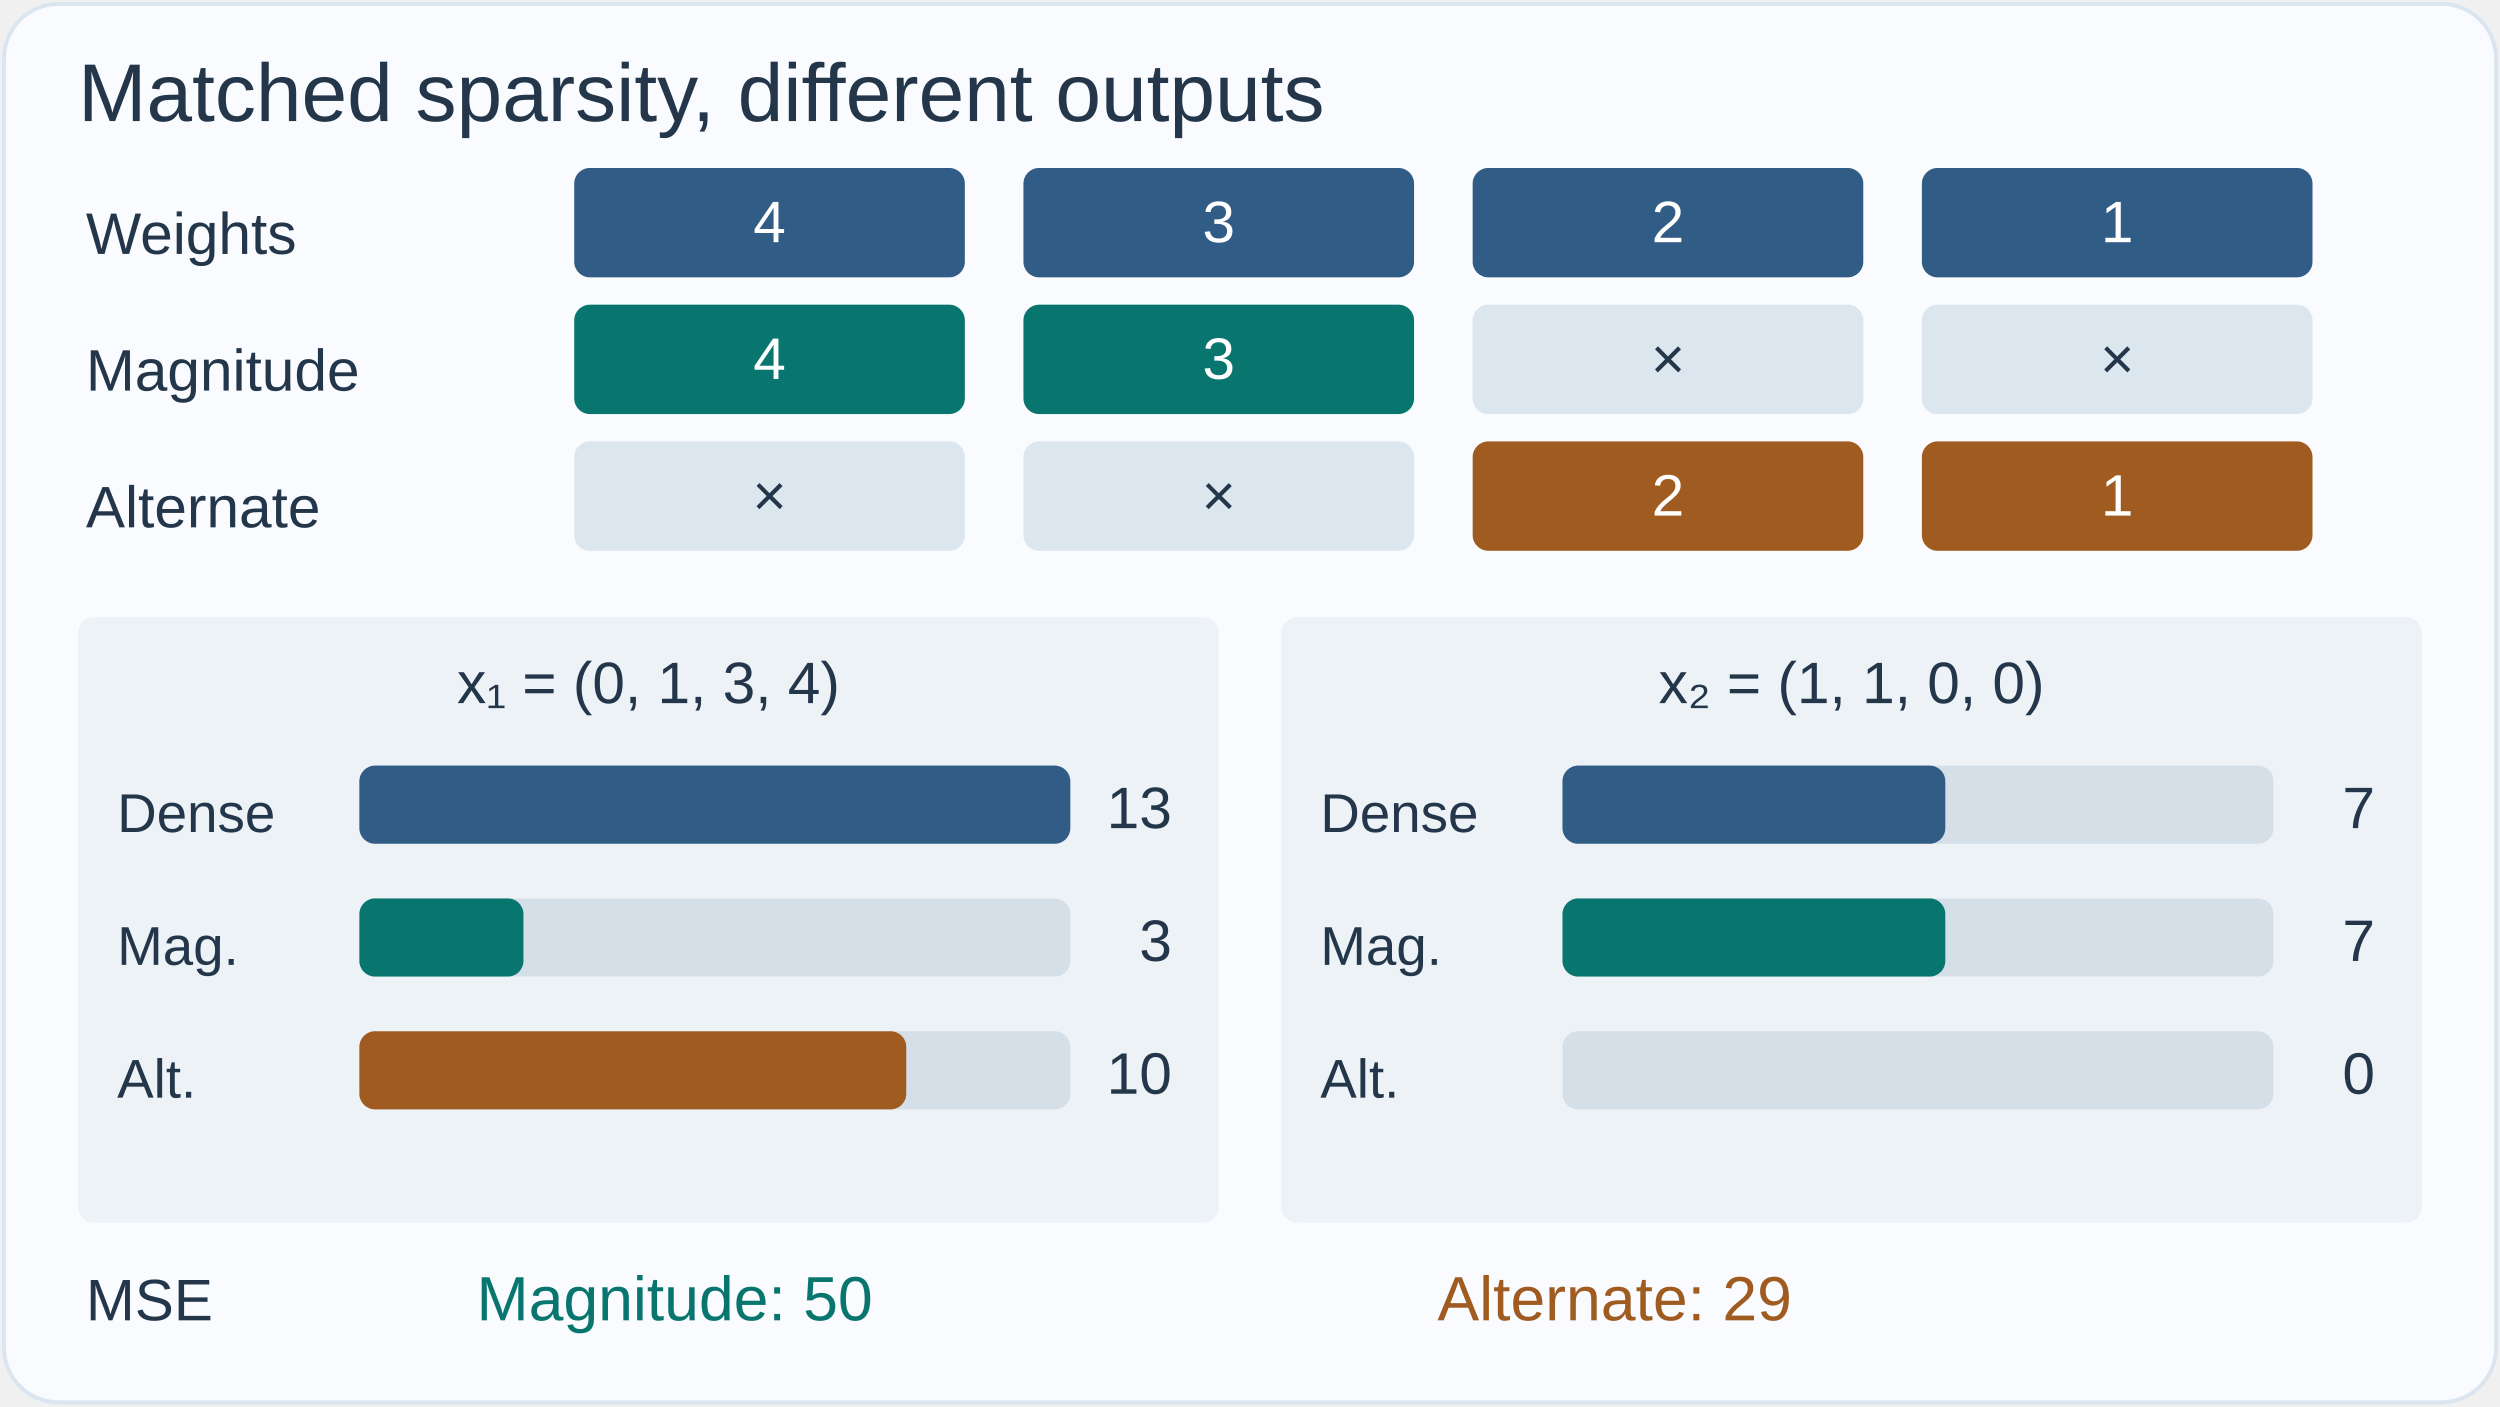
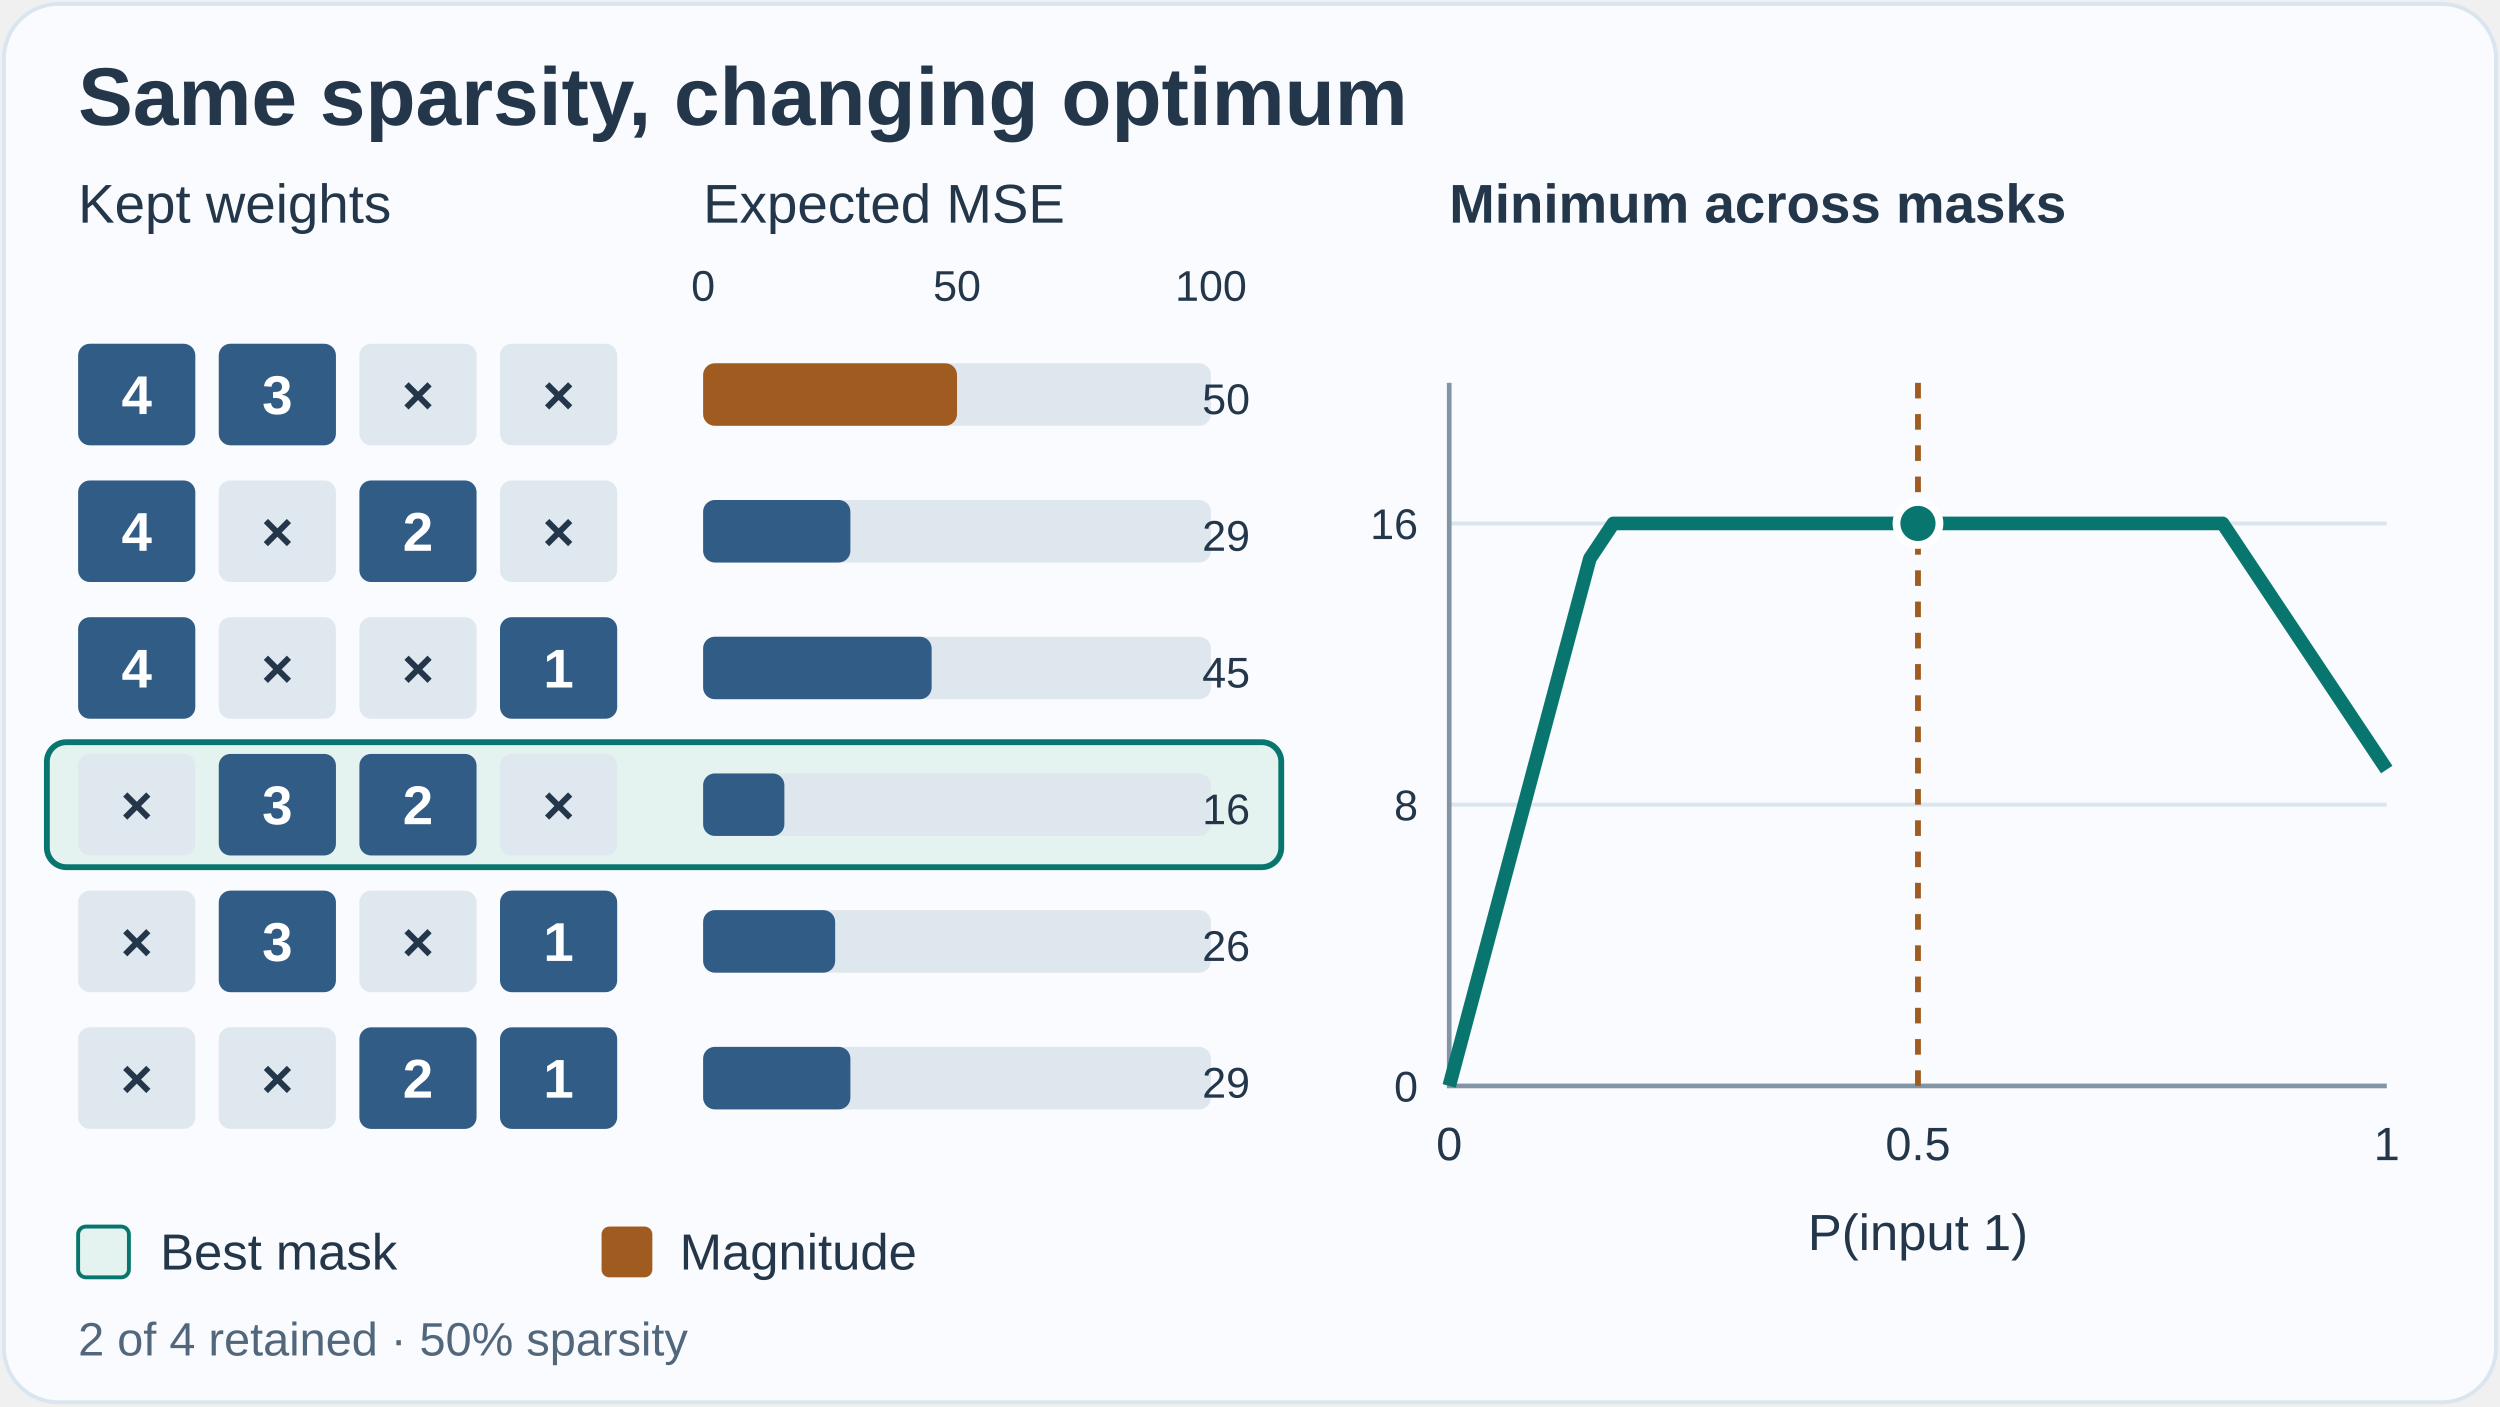
<svg xmlns="http://www.w3.org/2000/svg" width="640" height="360" viewBox="0 0 640 360" role="img" aria-labelledby="title desc" font-family="Arial,Helvetica,sans-serif">
  <rect x="1" y="1" width="638" height="358" rx="14" fill="#f9fbfe" stroke="#dae5ef" />
-   <text x="20" y="31" font-size="21" text-anchor="start" fill="#23364a">Matched sparsity, different outputs</text>
-   <text x="22" y="65" font-size="15" text-anchor="start" fill="#23364a">Weights</text>
-   <text x="22" y="100" font-size="15" text-anchor="start" fill="#23364a">Magnitude</text>
-   <text x="22" y="135" font-size="15" text-anchor="start" fill="#23364a">Alternate</text>
-   <rect x="147" y="43" width="100" height="28" rx="4" fill="#315c85" />
-   <text x="197" y="62" font-size="15" text-anchor="middle" fill="white">4</text>
-   <rect x="147" y="78" width="100" height="28" rx="4" fill="#08766f" />
-   <text x="197" y="97" font-size="15" text-anchor="middle" fill="white">4</text>
-   <rect x="147" y="113" width="100" height="28" rx="4" fill="#dce6ee" />
-   <text x="197" y="132" font-size="15" text-anchor="middle" fill="#23364a">×</text>
-   <rect x="262" y="43" width="100" height="28" rx="4" fill="#315c85" />
-   <text x="312" y="62" font-size="15" text-anchor="middle" fill="white">3</text>
-   <rect x="262" y="78" width="100" height="28" rx="4" fill="#08766f" />
-   <text x="312" y="97" font-size="15" text-anchor="middle" fill="white">3</text>
-   <rect x="262" y="113" width="100" height="28" rx="4" fill="#dce6ee" />
-   <text x="312" y="132" font-size="15" text-anchor="middle" fill="#23364a">×</text>
-   <rect x="377" y="43" width="100" height="28" rx="4" fill="#315c85" />
-   <text x="427" y="62" font-size="15" text-anchor="middle" fill="white">2</text>
-   <rect x="377" y="78" width="100" height="28" rx="4" fill="#dce6ee" />
-   <text x="427" y="97" font-size="15" text-anchor="middle" fill="#23364a">×</text>
-   <rect x="377" y="113" width="100" height="28" rx="4" fill="#a05c20" />
-   <text x="427" y="132" font-size="15" text-anchor="middle" fill="white">2</text>
-   <rect x="492" y="43" width="100" height="28" rx="4" fill="#315c85" />
-   <text x="542" y="62" font-size="15" text-anchor="middle" fill="white">1</text>
-   <rect x="492" y="78" width="100" height="28" rx="4" fill="#dce6ee" />
-   <text x="542" y="97" font-size="15" text-anchor="middle" fill="#23364a">×</text>
-   <rect x="492" y="113" width="100" height="28" rx="4" fill="#a05c20" />
-   <text x="542" y="132" font-size="15" text-anchor="middle" fill="white">1</text>
-   <rect x="20" y="158" width="292" height="155" rx="4" fill="#edf2f7" />
-   <text x="166" y="180" font-size="15" text-anchor="middle" fill="#23364a">x₁ = (0, 1, 3, 4)</text>
-   <text x="30" y="213" font-size="14" text-anchor="start" fill="#23364a">Dense</text>
-   <rect x="92" y="196" width="182" height="20" rx="4" fill="#d5dfe8" />
-   <rect x="92" y="196" width="182" height="20" rx="4" fill="#315c85" />
-   <text x="300" y="212" font-size="15" text-anchor="end" fill="#23364a">13</text>
-   <text x="30" y="247" font-size="14" text-anchor="start" fill="#23364a">Mag.</text>
-   <rect x="92" y="230" width="182" height="20" rx="4" fill="#d5dfe8" />
-   <rect x="92" y="230" width="42" height="20" rx="4" fill="#08766f" />
-   <text x="300" y="246" font-size="15" text-anchor="end" fill="#23364a">3</text>
-   <text x="30" y="281" font-size="14" text-anchor="start" fill="#23364a">Alt.</text>
-   <rect x="92" y="264" width="182" height="20" rx="4" fill="#d5dfe8" />
-   <rect x="92" y="264" width="140" height="20" rx="4" fill="#a05c20" />
-   <text x="300" y="280" font-size="15" text-anchor="end" fill="#23364a">10</text>
-   <rect x="328" y="158" width="292" height="155" rx="4" fill="#edf2f7" />
-   <text x="474" y="180" font-size="15" text-anchor="middle" fill="#23364a">x₂ = (1, 1, 0, 0)</text>
-   <text x="338" y="213" font-size="14" text-anchor="start" fill="#23364a">Dense</text>
-   <rect x="400" y="196" width="182" height="20" rx="4" fill="#d5dfe8" />
-   <rect x="400" y="196" width="98" height="20" rx="4" fill="#315c85" />
-   <text x="608" y="212" font-size="15" text-anchor="end" fill="#23364a">7</text>
-   <text x="338" y="247" font-size="14" text-anchor="start" fill="#23364a">Mag.</text>
-   <rect x="400" y="230" width="182" height="20" rx="4" fill="#d5dfe8" />
-   <rect x="400" y="230" width="98" height="20" rx="4" fill="#08766f" />
-   <text x="608" y="246" font-size="15" text-anchor="end" fill="#23364a">7</text>
-   <text x="338" y="281" font-size="14" text-anchor="start" fill="#23364a">Alt.</text>
-   <rect x="400" y="264" width="182" height="20" rx="4" fill="#d5dfe8" />
-   <text x="608" y="280" font-size="15" text-anchor="end" fill="#23364a">0</text>
-   <text x="22" y="338" font-size="15" text-anchor="start" fill="#23364a">MSE</text>
-   <text x="122" y="338" font-size="16" text-anchor="start" fill="#08766f">Magnitude: 50</text>
-   <text x="368" y="338" font-size="16" text-anchor="start" fill="#a05c20">Alternate: 29</text>
+   <text x="20" y="32" font-size="21" text-anchor="start" fill="#23364a" font-weight="600">Same sparsity, changing optimum</text>
+   <text x="20" y="57" font-size="14" text-anchor="start" fill="#23364a" font-weight="400">Kept weights</text>
+   <text x="180" y="57" font-size="14" text-anchor="start" fill="#23364a" font-weight="400">Expected MSE</text>
+   <text x="371" y="57" font-size="14" text-anchor="start" fill="#23364a" font-weight="600">Minimum across masks</text>
+   <text x="180" y="77" font-size="11" text-anchor="middle" fill="#23364a" font-weight="400">0</text>
+   <text x="245" y="77" font-size="11" text-anchor="middle" fill="#23364a" font-weight="400">50</text>
+   <text x="310" y="77" font-size="11" text-anchor="middle" fill="#23364a" font-weight="400">100</text>
+   <rect x="12" y="85" width="316" height="32" rx="5" fill="#e4f3ef" stroke="#08766f" stroke-width="1.5" opacity="0" />
+   <rect x="20" y="88" width="30" height="26" rx="3" fill="#315c85" />
+   <text x="35" y="106" font-size="14" text-anchor="middle" fill="white" font-weight="600">4</text>
+   <rect x="56" y="88" width="30" height="26" rx="3" fill="#315c85" />
+   <text x="71" y="106" font-size="14" text-anchor="middle" fill="white" font-weight="600">3</text>
+   <rect x="92" y="88" width="30" height="26" rx="3" fill="#e0e8ef" />
+   <text x="107" y="106" font-size="14" text-anchor="middle" fill="#23364a" font-weight="600">×</text>
+   <rect x="128" y="88" width="30" height="26" rx="3" fill="#e0e8ef" />
+   <text x="143" y="106" font-size="14" text-anchor="middle" fill="#23364a" font-weight="600">×</text>
+   <rect x="180" y="93" width="130" height="16" rx="3" fill="#dfe7ee" />
+   <rect x="180" y="93" width="65" height="16" rx="3" fill="#a05c20" />
+   <text x="320" y="106" font-size="11" text-anchor="end" fill="#23364a" font-weight="400">50</text>
+   <rect x="12" y="120" width="316" height="32" rx="5" fill="#e4f3ef" stroke="#08766f" stroke-width="1.5" opacity="0" />
+   <rect x="20" y="123" width="30" height="26" rx="3" fill="#315c85" />
+   <text x="35" y="141" font-size="14" text-anchor="middle" fill="white" font-weight="600">4</text>
+   <rect x="56" y="123" width="30" height="26" rx="3" fill="#e0e8ef" />
+   <text x="71" y="141" font-size="14" text-anchor="middle" fill="#23364a" font-weight="600">×</text>
+   <rect x="92" y="123" width="30" height="26" rx="3" fill="#315c85" />
+   <text x="107" y="141" font-size="14" text-anchor="middle" fill="white" font-weight="600">2</text>
+   <rect x="128" y="123" width="30" height="26" rx="3" fill="#e0e8ef" />
+   <text x="143" y="141" font-size="14" text-anchor="middle" fill="#23364a" font-weight="600">×</text>
+   <rect x="180" y="128" width="130" height="16" rx="3" fill="#dfe7ee" />
+   <rect x="180" y="128" width="37.7" height="16" rx="3" fill="#315c85" />
+   <text x="320" y="141" font-size="11" text-anchor="end" fill="#23364a" font-weight="400">29</text>
+   <rect x="12" y="155" width="316" height="32" rx="5" fill="#e4f3ef" stroke="#08766f" stroke-width="1.5" opacity="0" />
+   <rect x="20" y="158" width="30" height="26" rx="3" fill="#315c85" />
+   <text x="35" y="176" font-size="14" text-anchor="middle" fill="white" font-weight="600">4</text>
+   <rect x="56" y="158" width="30" height="26" rx="3" fill="#e0e8ef" />
+   <text x="71" y="176" font-size="14" text-anchor="middle" fill="#23364a" font-weight="600">×</text>
+   <rect x="92" y="158" width="30" height="26" rx="3" fill="#e0e8ef" />
+   <text x="107" y="176" font-size="14" text-anchor="middle" fill="#23364a" font-weight="600">×</text>
+   <rect x="128" y="158" width="30" height="26" rx="3" fill="#315c85" />
+   <text x="143" y="176" font-size="14" text-anchor="middle" fill="white" font-weight="600">1</text>
+   <rect x="180" y="163" width="130" height="16" rx="3" fill="#dfe7ee" />
+   <rect x="180" y="163" width="58.5" height="16" rx="3" fill="#315c85" />
+   <text x="320" y="176" font-size="11" text-anchor="end" fill="#23364a" font-weight="400">45</text>
+   <rect x="12" y="190" width="316" height="32" rx="5" fill="#e4f3ef" stroke="#08766f" stroke-width="1.5" opacity="1" />
+   <rect x="20" y="193" width="30" height="26" rx="3" fill="#e0e8ef" />
+   <text x="35" y="211" font-size="14" text-anchor="middle" fill="#23364a" font-weight="600">×</text>
+   <rect x="56" y="193" width="30" height="26" rx="3" fill="#315c85" />
+   <text x="71" y="211" font-size="14" text-anchor="middle" fill="white" font-weight="600">3</text>
+   <rect x="92" y="193" width="30" height="26" rx="3" fill="#315c85" />
+   <text x="107" y="211" font-size="14" text-anchor="middle" fill="white" font-weight="600">2</text>
+   <rect x="128" y="193" width="30" height="26" rx="3" fill="#e0e8ef" />
+   <text x="143" y="211" font-size="14" text-anchor="middle" fill="#23364a" font-weight="600">×</text>
+   <rect x="180" y="198" width="130" height="16" rx="3" fill="#dfe7ee" />
+   <rect x="180" y="198" width="20.8" height="16" rx="3" fill="#315c85" />
+   <text x="320" y="211" font-size="11" text-anchor="end" fill="#23364a" font-weight="400">16</text>
+   <rect x="12" y="225" width="316" height="32" rx="5" fill="#e4f3ef" stroke="#08766f" stroke-width="1.5" opacity="0" />
+   <rect x="20" y="228" width="30" height="26" rx="3" fill="#e0e8ef" />
+   <text x="35" y="246" font-size="14" text-anchor="middle" fill="#23364a" font-weight="600">×</text>
+   <rect x="56" y="228" width="30" height="26" rx="3" fill="#315c85" />
+   <text x="71" y="246" font-size="14" text-anchor="middle" fill="white" font-weight="600">3</text>
+   <rect x="92" y="228" width="30" height="26" rx="3" fill="#e0e8ef" />
+   <text x="107" y="246" font-size="14" text-anchor="middle" fill="#23364a" font-weight="600">×</text>
+   <rect x="128" y="228" width="30" height="26" rx="3" fill="#315c85" />
+   <text x="143" y="246" font-size="14" text-anchor="middle" fill="white" font-weight="600">1</text>
+   <rect x="180" y="233" width="130" height="16" rx="3" fill="#dfe7ee" />
+   <rect x="180" y="233" width="33.8" height="16" rx="3" fill="#315c85" />
+   <text x="320" y="246" font-size="11" text-anchor="end" fill="#23364a" font-weight="400">26</text>
+   <rect x="12" y="260" width="316" height="32" rx="5" fill="#e4f3ef" stroke="#08766f" stroke-width="1.5" opacity="0" />
+   <rect x="20" y="263" width="30" height="26" rx="3" fill="#e0e8ef" />
+   <text x="35" y="281" font-size="14" text-anchor="middle" fill="#23364a" font-weight="600">×</text>
+   <rect x="56" y="263" width="30" height="26" rx="3" fill="#e0e8ef" />
+   <text x="71" y="281" font-size="14" text-anchor="middle" fill="#23364a" font-weight="600">×</text>
+   <rect x="92" y="263" width="30" height="26" rx="3" fill="#315c85" />
+   <text x="107" y="281" font-size="14" text-anchor="middle" fill="white" font-weight="600">2</text>
+   <rect x="128" y="263" width="30" height="26" rx="3" fill="#315c85" />
+   <text x="143" y="281" font-size="14" text-anchor="middle" fill="white" font-weight="600">1</text>
+   <rect x="180" y="268" width="130" height="16" rx="3" fill="#dfe7ee" />
+   <rect x="180" y="268" width="37.7" height="16" rx="3" fill="#315c85" />
+   <text x="320" y="281" font-size="11" text-anchor="end" fill="#23364a" font-weight="400">29</text>
+   <path d="M371 278H611" stroke="#dbe5ee" />
+   <text x="363" y="282" font-size="11" text-anchor="end" fill="#23364a" font-weight="400">0</text>
+   <path d="M371 206H611" stroke="#dbe5ee" />
+   <text x="363" y="210" font-size="11" text-anchor="end" fill="#23364a" font-weight="400">8</text>
+   <path d="M371 134H611" stroke="#dbe5ee" />
+   <text x="363" y="138" font-size="11" text-anchor="end" fill="#23364a" font-weight="400">16</text>
+   <path d="M371 98V278H611" fill="none" stroke="#8295a6" stroke-width="1.2" />
+   <path d="M371 278 L407 143 L413 134 L569 134 L611 197" fill="none" stroke="#08766f" stroke-width="3.5" stroke-linejoin="round" />
+   <text x="371" y="297" font-size="12" text-anchor="middle" fill="#23364a" font-weight="400">0</text>
+   <text x="491" y="297" font-size="12" text-anchor="middle" fill="#23364a" font-weight="400">0.5</text>
+   <text x="611" y="297" font-size="12" text-anchor="middle" fill="#23364a" font-weight="400">1</text>
+   <path d="M491 98V278" stroke="#a05c20" stroke-width="1.5" stroke-dasharray="4 4" />
+   <circle cx="491" cy="134" r="5.5" fill="#08766f" stroke="white" stroke-width="2" />
+   <text x="491" y="320" font-size="13" text-anchor="middle" fill="#23364a" font-weight="400">P(input 1)</text>
+   <rect x="20" y="314" width="13" height="13" rx="2" fill="#e4f3ef" stroke="#08766f" />
+   <text x="41" y="325" font-size="13" text-anchor="start" fill="#23364a" font-weight="400">Best mask</text>
+   <rect x="154" y="314" width="13" height="13" rx="2" fill="#a05c20" />
+   <text x="174" y="325" font-size="13" text-anchor="start" fill="#23364a" font-weight="400">Magnitude</text>
+   <text x="20" y="347" font-size="12" text-anchor="start" fill="#52677b" font-weight="400">2 of 4 retained  ·  50% sparsity</text>
</svg>
